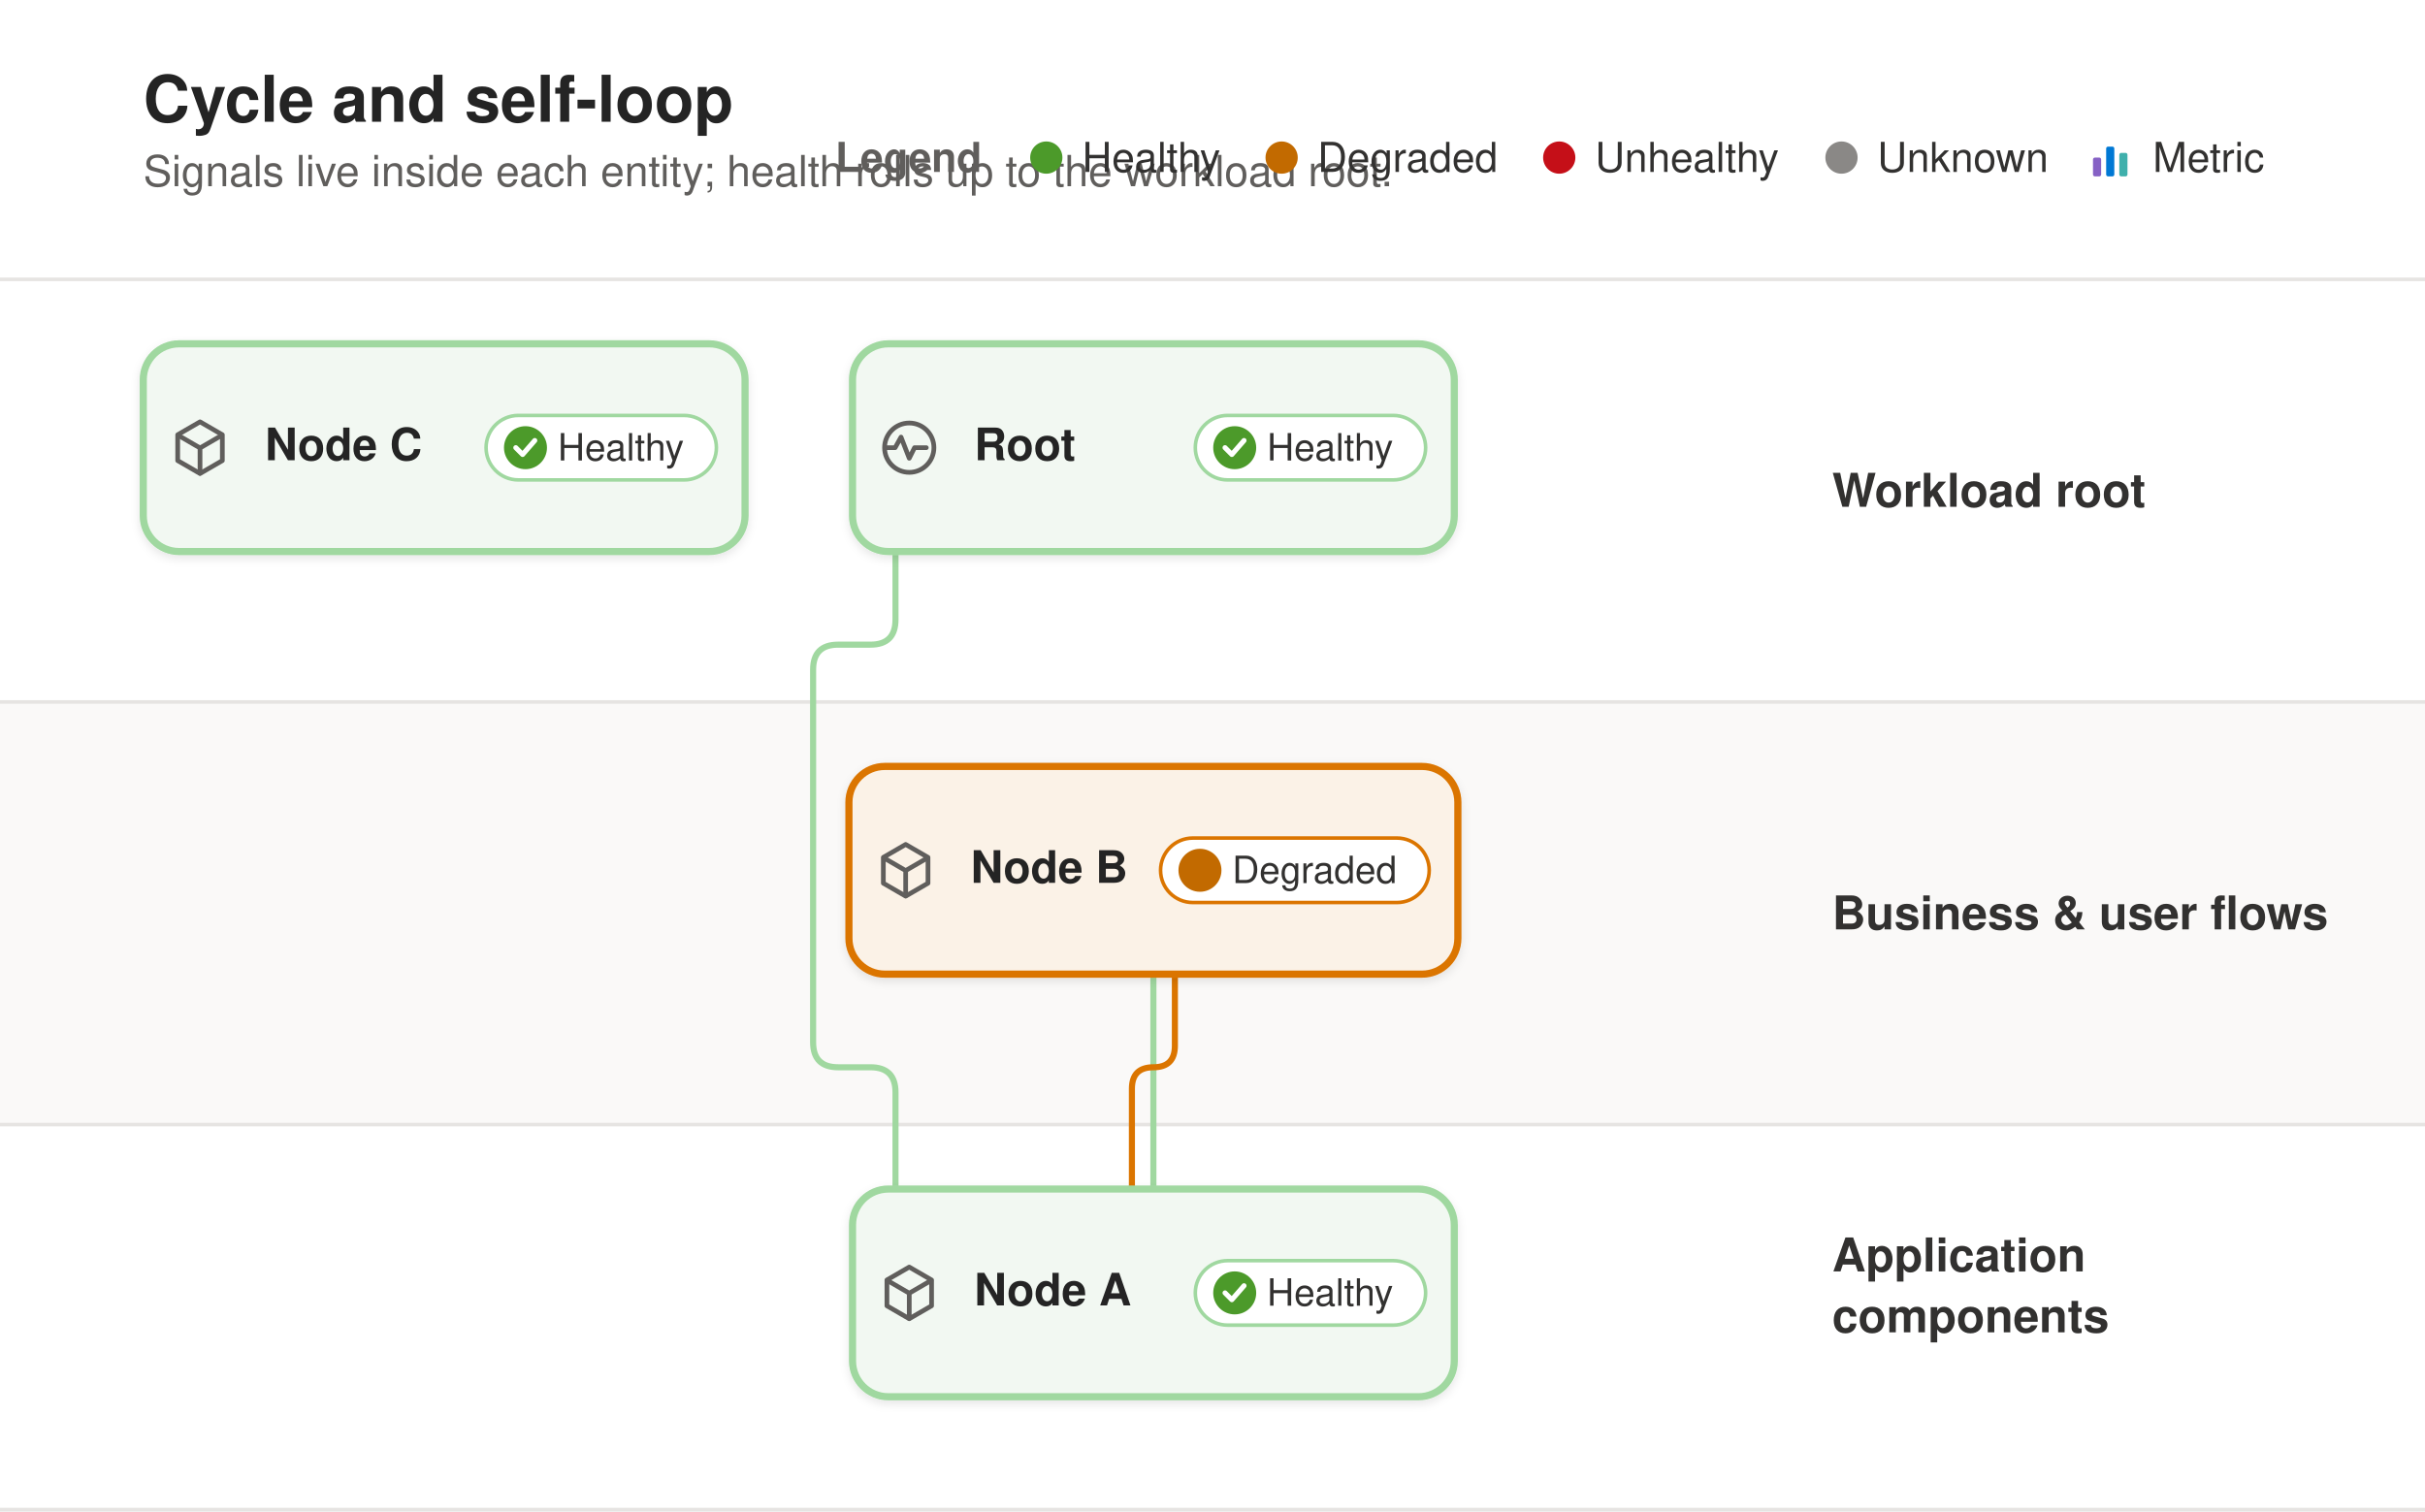
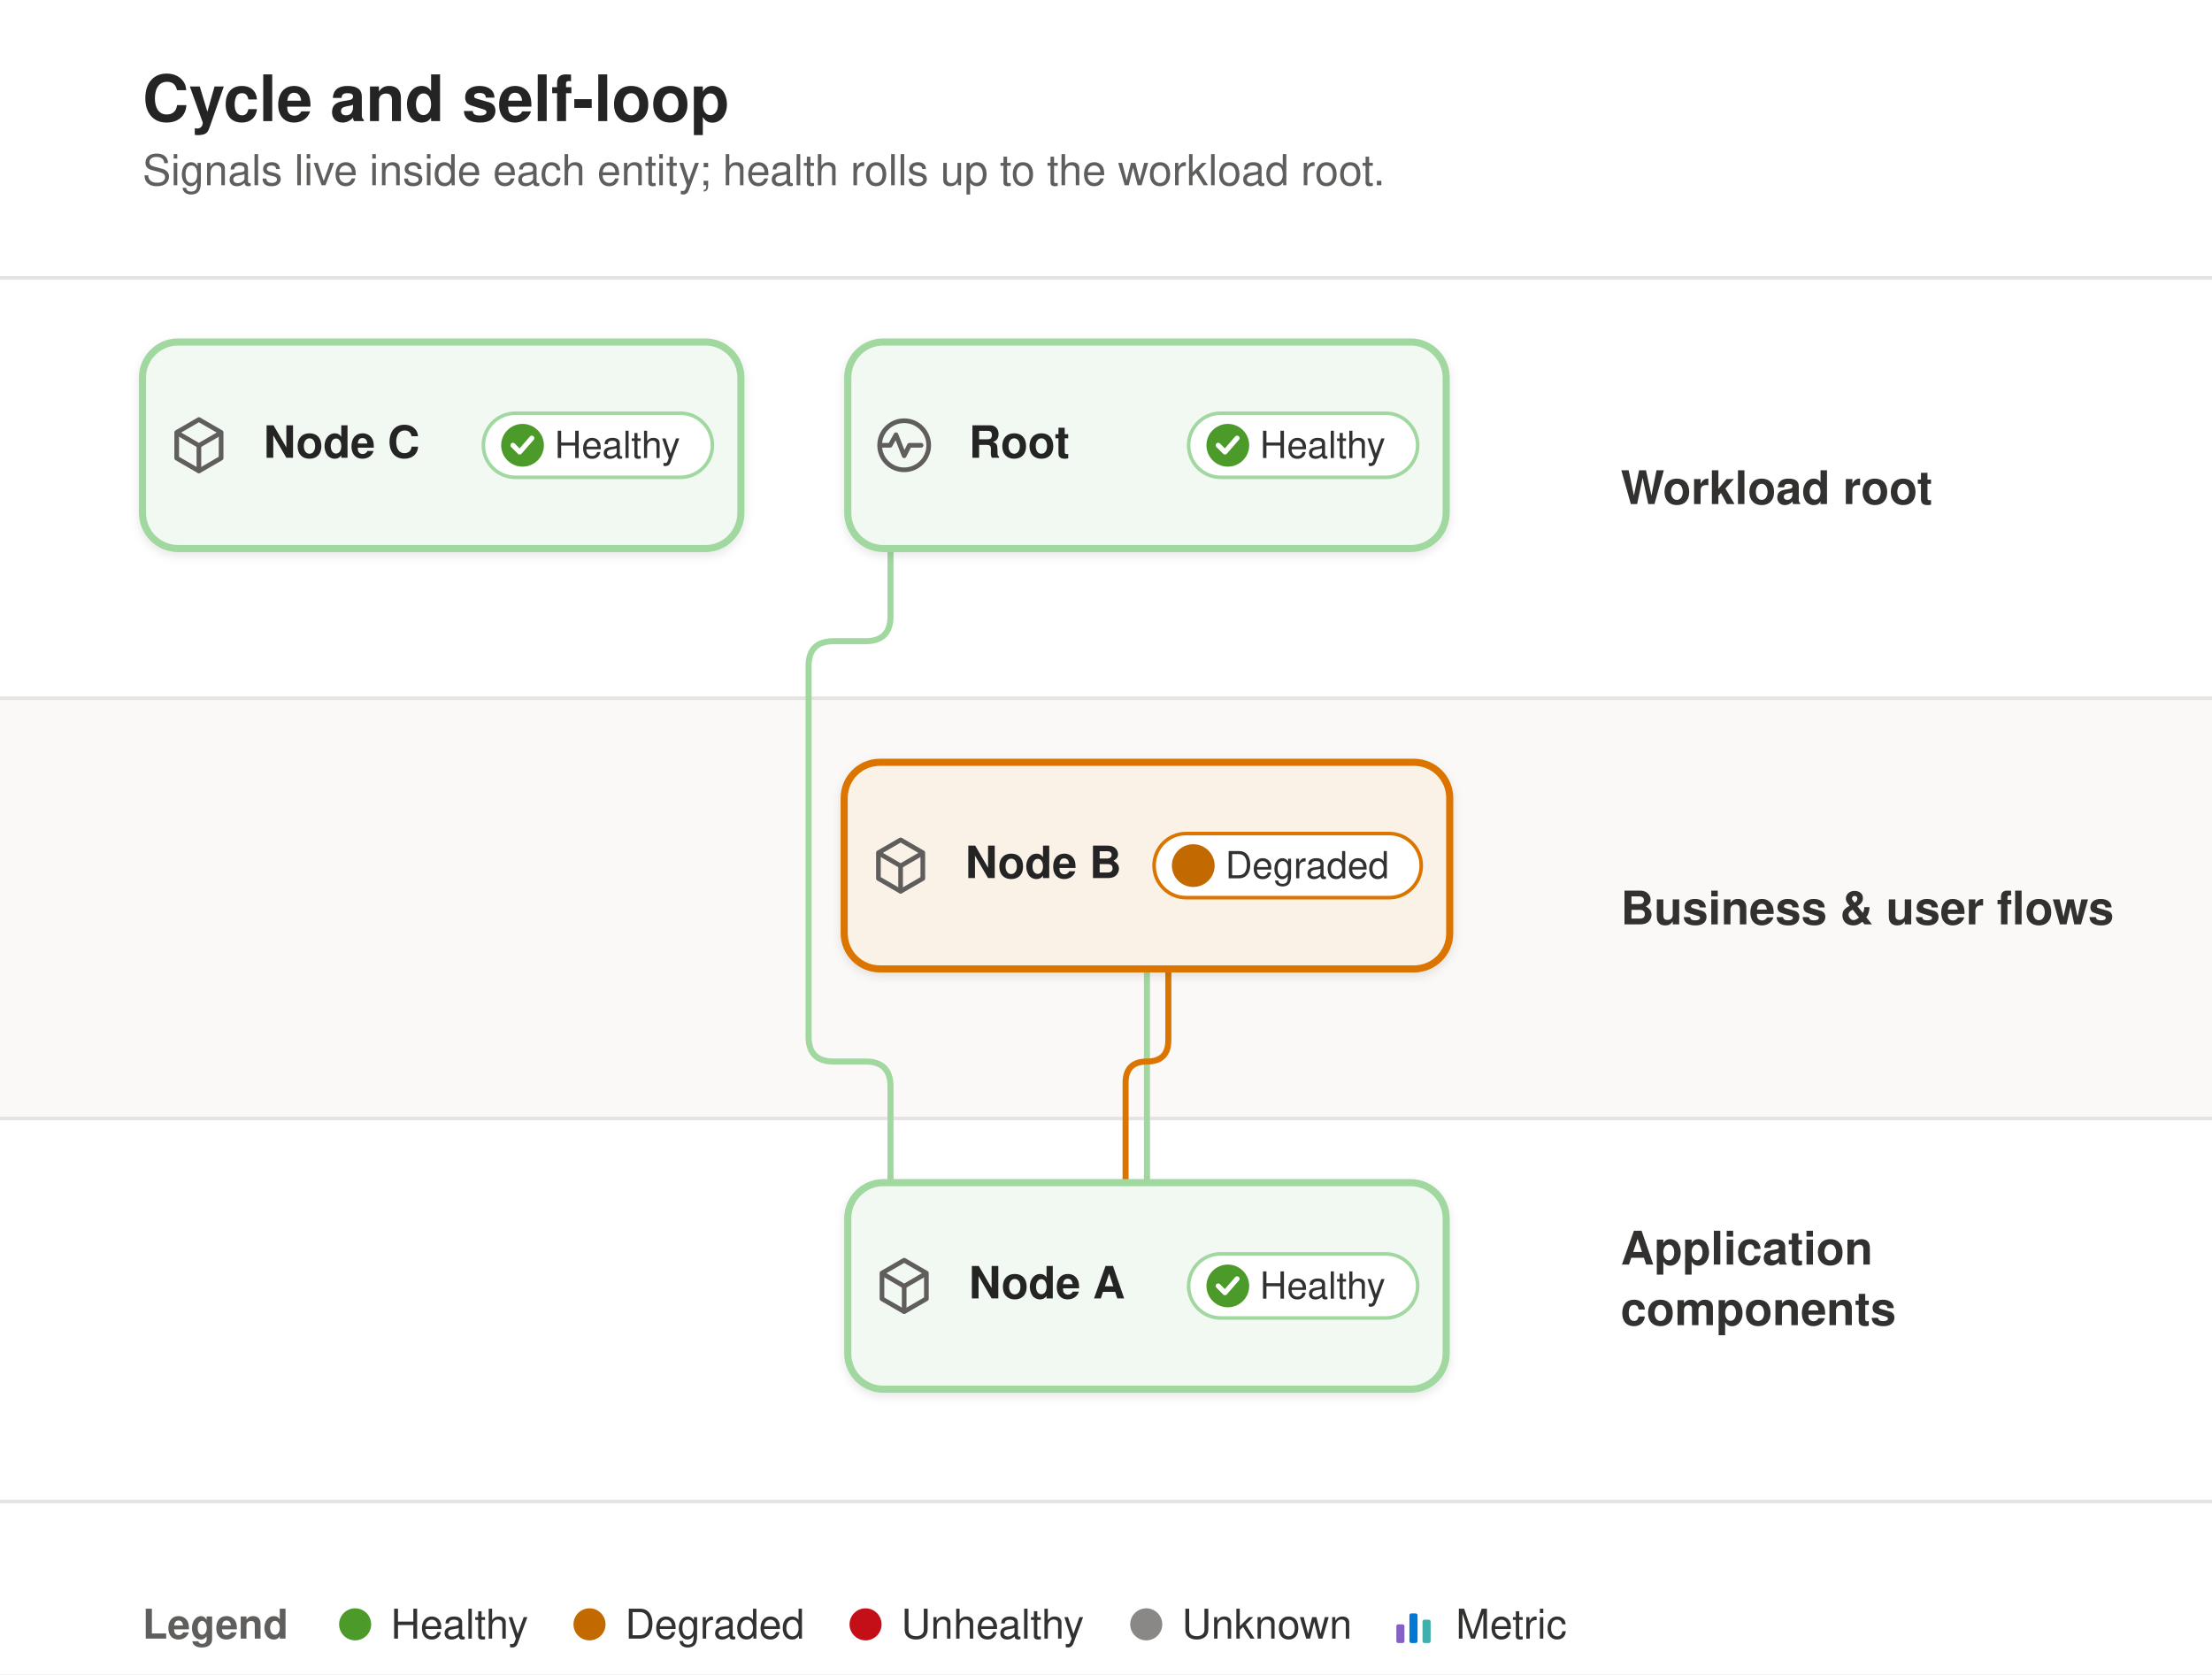
- <svg xmlns="http://www.w3.org/2000/svg" width="677" height="422" viewBox="0 0 677 422" font-family="Segoe UI, -apple-system, BlinkMacSystemFont, Helvetica, Arial, sans-serif">
+ <svg xmlns="http://www.w3.org/2000/svg" width="621" height="470" viewBox="0 0 621 470" font-family="Segoe UI, -apple-system, BlinkMacSystemFont, Helvetica, Arial, sans-serif">
  <defs>
    <filter id="cs" x="-20%" y="-20%" width="140%" height="140%">
      <feDropShadow dx="0" dy="1" stdDeviation="1.3" flood-color="#000" flood-opacity="0.1" />
    </filter>
  </defs>
-   <rect width="677" height="422" fill="#ffffff" />
-   <rect x="0" y="78.0" width="677" height="118.0" fill="#ffffff" />
-   <line x1="0" y1="78.0" x2="677" y2="78.0" stroke="#e6e4e2" />
-   <text x="511.5" y="141.5" font-size="13" font-weight="700" fill="#323130">Workload root</text>
-   <rect x="0" y="196.0" width="677" height="118.0" fill="#faf9f8" />
-   <line x1="0" y1="196.0" x2="677" y2="196.0" stroke="#e6e4e2" />
-   <text x="511.5" y="259.5" font-size="13" font-weight="700" fill="#323130">Business &amp; user flows</text>
-   <rect x="0" y="314.0" width="677" height="90.0" fill="#ffffff" />
-   <line x1="0" y1="314.0" x2="677" y2="314.0" stroke="#e6e4e2" />
-   <text x="511.5" y="355.0" font-size="13" font-weight="700" fill="#323130">Application</text>
-   <text x="511.5" y="372.0" font-size="13" font-weight="700" fill="#323130">components</text>
-   <line x1="0" y1="421.5" x2="677" y2="421.5" stroke="#e6e4e2" />
+   <rect width="621" height="470" fill="#ffffff" />
+   <rect x="0" y="78.0" width="621" height="118.0" fill="#ffffff" />
+   <line x1="0" y1="78.0" x2="621" y2="78.0" stroke="#e6e4e2" />
+   <text x="455.0" y="141.5" font-size="13" font-weight="700" fill="#323130">Workload root</text>
+   <rect x="0" y="196.0" width="621" height="118.0" fill="#faf9f8" />
+   <line x1="0" y1="196.0" x2="621" y2="196.0" stroke="#e6e4e2" />
+   <text x="455.0" y="259.5" font-size="13" font-weight="700" fill="#323130">Business &amp; user flows</text>
+   <rect x="0" y="314.0" width="621" height="90.0" fill="#ffffff" />
+   <line x1="0" y1="314.0" x2="621" y2="314.0" stroke="#e6e4e2" />
+   <text x="455.0" y="355.0" font-size="13" font-weight="700" fill="#323130">Application</text>
+   <text x="455.0" y="372.0" font-size="13" font-weight="700" fill="#323130">components</text>
+   <line x1="0" y1="421.5" x2="621" y2="421.5" stroke="#e6e4e2" />
  <text x="40" y="34" font-size="18" font-weight="700" fill="#242424">Cycle and self-loop</text>
  <text x="40" y="52" font-size="12" fill="#605e5c">Signals live inside each entity; health rolls up to the workload root.</text>
-   <text x="274.1" y="48" font-size="11.5" font-weight="600" fill="#605e5c" text-anchor="end">Legend</text>
-   <circle cx="292.1" cy="44" r="4.5" fill="#4c9a2a" />
-   <text x="302.1" y="48" font-size="11.5" fill="#323130">Healthy</text>
-   <circle cx="357.8" cy="44" r="4.5" fill="#c26a00" />
-   <text x="367.8" y="48" font-size="11.5" fill="#323130">Degraded</text>
-   <circle cx="435.3" cy="44" r="4.5" fill="#c50f18" />
-   <text x="445.3" y="48" font-size="11.5" fill="#323130">Unhealthy</text>
-   <circle cx="514.1" cy="44" r="4.5" fill="#8a8886" />
-   <text x="524.1" y="48" font-size="11.5" fill="#323130">Unknown</text>
-   <g transform="translate(583.0,37.0) scale(0.875)">
+   <text x="40.0" y="460.0" font-size="11.5" font-weight="600" fill="#605e5c">Legend</text>
+   <circle cx="99.7" cy="456.0" r="4.5" fill="#4c9a2a" />
+   <text x="109.7" y="460.0" font-size="11.5" fill="#323130">Healthy</text>
+   <circle cx="165.5" cy="456.0" r="4.5" fill="#c26a00" />
+   <text x="175.5" y="460.0" font-size="11.5" fill="#323130">Degraded</text>
+   <circle cx="243.0" cy="456.0" r="4.5" fill="#c50f18" />
+   <text x="253.0" y="460.0" font-size="11.5" fill="#323130">Unhealthy</text>
+   <circle cx="321.8" cy="456.0" r="4.5" fill="#8a8886" />
+   <text x="331.8" y="460.0" font-size="11.5" fill="#323130">Unknown</text>
+   <g transform="translate(390.7,449.0) scale(0.875)">
    <rect x="1.5" y="8" width="2.6" height="6" rx="0.6" fill="#8661c5" />
    <rect x="5.7" y="4.5" width="2.6" height="9.5" rx="0.6" fill="#0078D4" />
    <rect x="9.9" y="6.5" width="2.6" height="7.5" rx="0.6" fill="#3fb0ac" />
  </g>
-   <text x="601.0" y="48" font-size="11.5" fill="#323130">Metric</text>
+   <text x="408.7" y="460.0" font-size="11.5" fill="#323130">Metric</text>
  <g transform="translate(40.0,0)">
    <g fill="none" stroke-linecap="butt" stroke-linejoin="round">
      <path d="M282.0 332.0 L282.0 272.0" stroke="#a0d8a0" stroke-width="1.7" />
      <path d="M276.0 332.0 L276.0 304.0 Q276.0 298.0 282.0 298.0 L282.0 298.0 Q288.0 298.0 288.0 292.0 L288.0 272.0" stroke="#db7500" stroke-width="1.7" />
      <path d="M210.0 332.0 L210.0 305.0 Q210.0 298.0 203.0 298.0 L194.0 298.0 Q187.0 298.0 187.0 291.0 L187.0 187.0 Q187.0 180.0 194.0 180.0 L203.0 180.0 Q210.0 180.0 210.0 173.0 L210.0 154.0" stroke="#a0d8a0" stroke-width="1.7" />
    </g>
    <g filter="url(#cs)">
      <rect x="198.0" y="332.0" width="168" height="58" rx="10" fill="#f2f8f2" stroke="#a0d8a0" stroke-width="2" />
    </g>
    <g transform="translate(204.0,351.16) scale(0.82)">
      <path d="M12 3.2l7.6 4.4v8.8L12 20.8l-7.6-4.4V7.6z" fill="none" stroke="#605e5c" stroke-width="1.6" stroke-linecap="round" stroke-linejoin="round" />
      <path d="M4.6 7.8l7.4 4.3 7.4-4.3M12 12.1v8.6" fill="none" stroke="#605e5c" stroke-width="1.6" stroke-linecap="round" stroke-linejoin="round" />
    </g>
    <text x="232.0" y="364.5" font-size="12.5" font-weight="600" fill="#242424">Node A</text>
    <rect x="293.7" y="352.00" width="64.3" height="18" rx="9" fill="#ffffff" stroke="#a0d8a0" stroke-width="1" />
    <circle cx="304.7" cy="361.0" r="6" fill="#4c9a2a" />
    <path d="M302.0 361.0 l1.9 1.9 l3.4 -3.9" fill="none" stroke="#ffffff" stroke-width="1.4" stroke-linecap="round" stroke-linejoin="round" />
    <text x="313.7" y="364.57" font-size="10.5" fill="#323130">Healthy</text>
    <g filter="url(#cs)">
      <rect x="197.0" y="214.0" width="170" height="58" rx="10" fill="#fbf2e7" stroke="#db7500" stroke-width="2" />
    </g>
    <g transform="translate(203.0,233.16) scale(0.82)">
      <path d="M12 3.2l7.6 4.4v8.8L12 20.8l-7.6-4.4V7.6z" fill="none" stroke="#605e5c" stroke-width="1.6" stroke-linecap="round" stroke-linejoin="round" />
      <path d="M4.6 7.8l7.4 4.3 7.4-4.3M12 12.1v8.6" fill="none" stroke="#605e5c" stroke-width="1.6" stroke-linecap="round" stroke-linejoin="round" />
    </g>
    <text x="231.0" y="246.5" font-size="12.5" font-weight="600" fill="#242424">Node B</text>
    <rect x="284.0" y="234.00" width="75.0" height="18" rx="9" fill="#ffffff" stroke="#db7500" stroke-width="1" />
    <circle cx="295.0" cy="243.0" r="6" fill="#c26a00" />
    <text x="304.0" y="246.57" font-size="10.5" fill="#323130">Degraded</text>
    <g filter="url(#cs)">
      <rect x="0.0" y="96.0" width="168" height="58" rx="10" fill="#f2f8f2" stroke="#a0d8a0" stroke-width="2" />
    </g>
    <g transform="translate(6.0,115.16) scale(0.82)">
      <path d="M12 3.2l7.6 4.4v8.8L12 20.8l-7.6-4.4V7.6z" fill="none" stroke="#605e5c" stroke-width="1.6" stroke-linecap="round" stroke-linejoin="round" />
      <path d="M4.6 7.8l7.4 4.3 7.4-4.3M12 12.1v8.6" fill="none" stroke="#605e5c" stroke-width="1.6" stroke-linecap="round" stroke-linejoin="round" />
    </g>
    <text x="34.0" y="128.5" font-size="12.5" font-weight="600" fill="#242424">Node C</text>
    <rect x="95.7" y="116.00" width="64.3" height="18" rx="9" fill="#ffffff" stroke="#a0d8a0" stroke-width="1" />
    <circle cx="106.7" cy="125.0" r="6" fill="#4c9a2a" />
    <path d="M104.0 125.0 l1.9 1.9 l3.4 -3.9" fill="none" stroke="#ffffff" stroke-width="1.4" stroke-linecap="round" stroke-linejoin="round" />
    <text x="115.7" y="128.57" font-size="10.5" fill="#323130">Healthy</text>
    <g filter="url(#cs)">
      <rect x="198.0" y="96.0" width="168" height="58" rx="10" fill="#f2f8f2" stroke="#a0d8a0" stroke-width="2" />
    </g>
    <g transform="translate(204.0,115.16) scale(0.82)">
      <circle cx="12" cy="12" r="8.4" fill="none" stroke="#605e5c" stroke-width="1.6" stroke-linecap="round" stroke-linejoin="round" />
      <path d="M4.2 12h3l2-3.6 2.8 7.2 1.8-3.6h4" fill="none" stroke="#605e5c" stroke-width="1.6" stroke-linecap="round" stroke-linejoin="round" />
    </g>
    <text x="232.0" y="128.5" font-size="12.5" font-weight="600" fill="#242424">Root</text>
    <rect x="293.7" y="116.00" width="64.3" height="18" rx="9" fill="#ffffff" stroke="#a0d8a0" stroke-width="1" />
    <circle cx="304.7" cy="125.0" r="6" fill="#4c9a2a" />
    <path d="M302.0 125.0 l1.9 1.9 l3.4 -3.9" fill="none" stroke="#ffffff" stroke-width="1.4" stroke-linecap="round" stroke-linejoin="round" />
    <text x="313.7" y="128.57" font-size="10.5" fill="#323130">Healthy</text>
  </g>
</svg>
